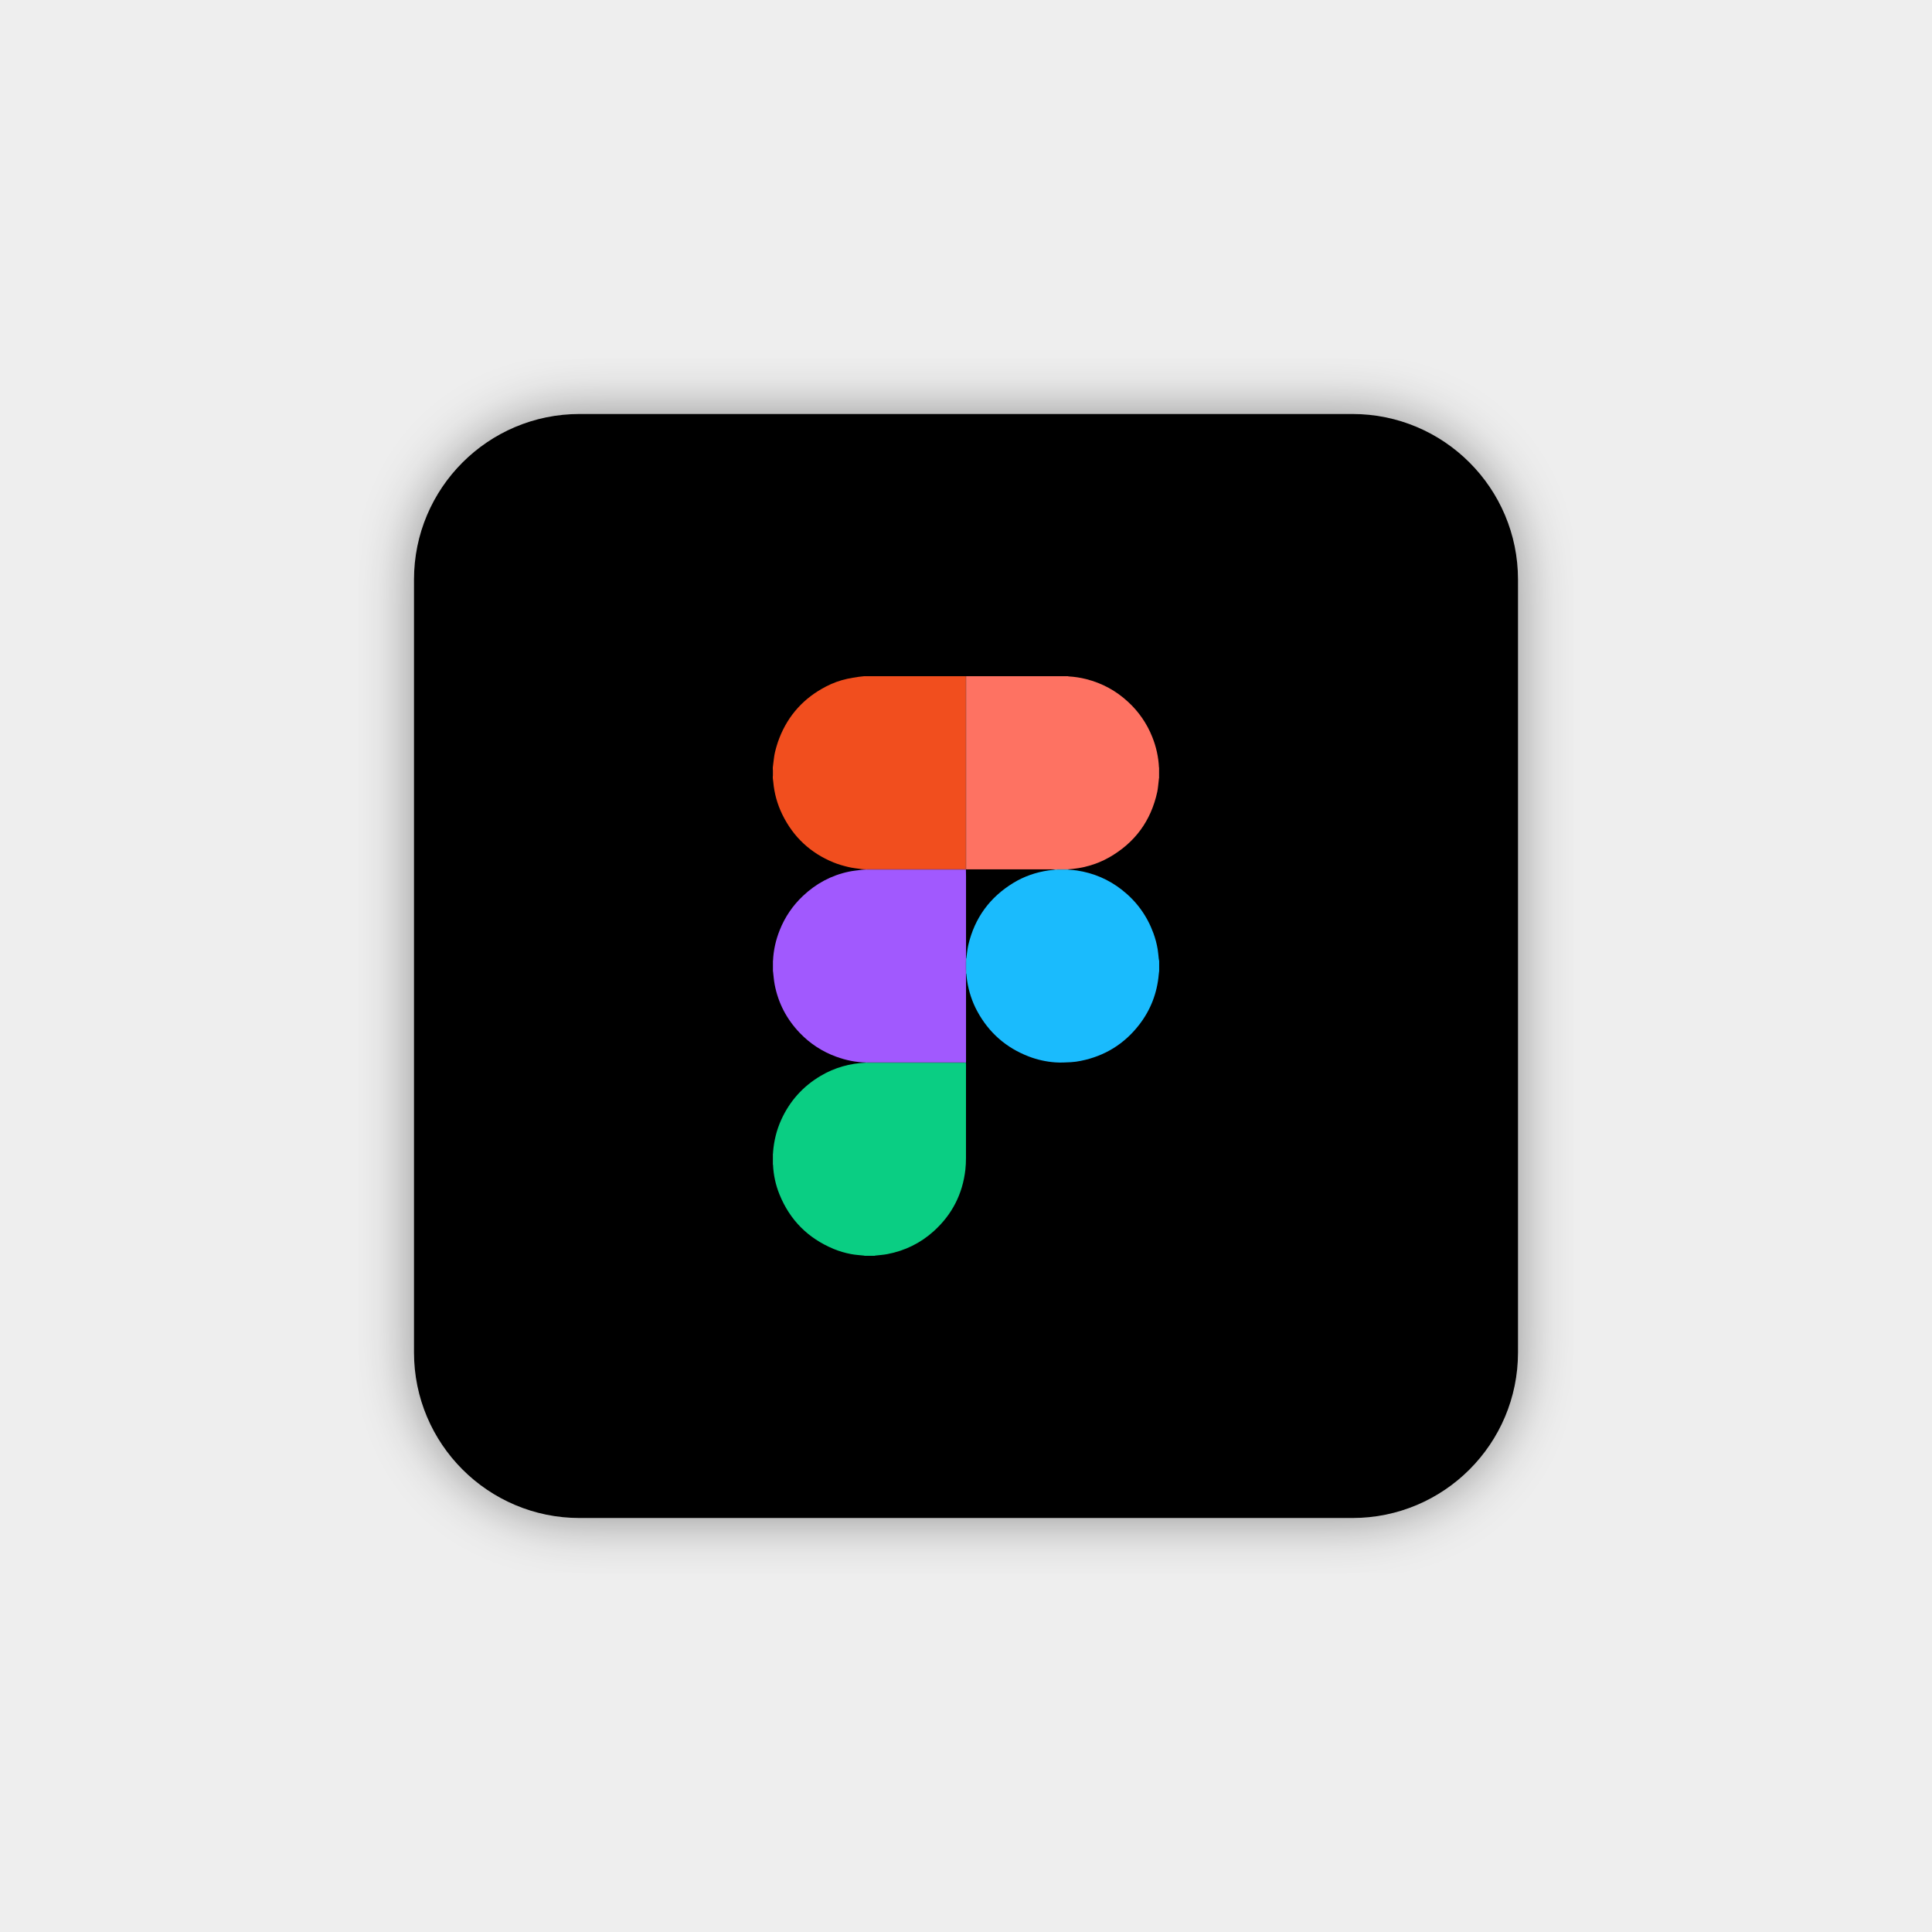
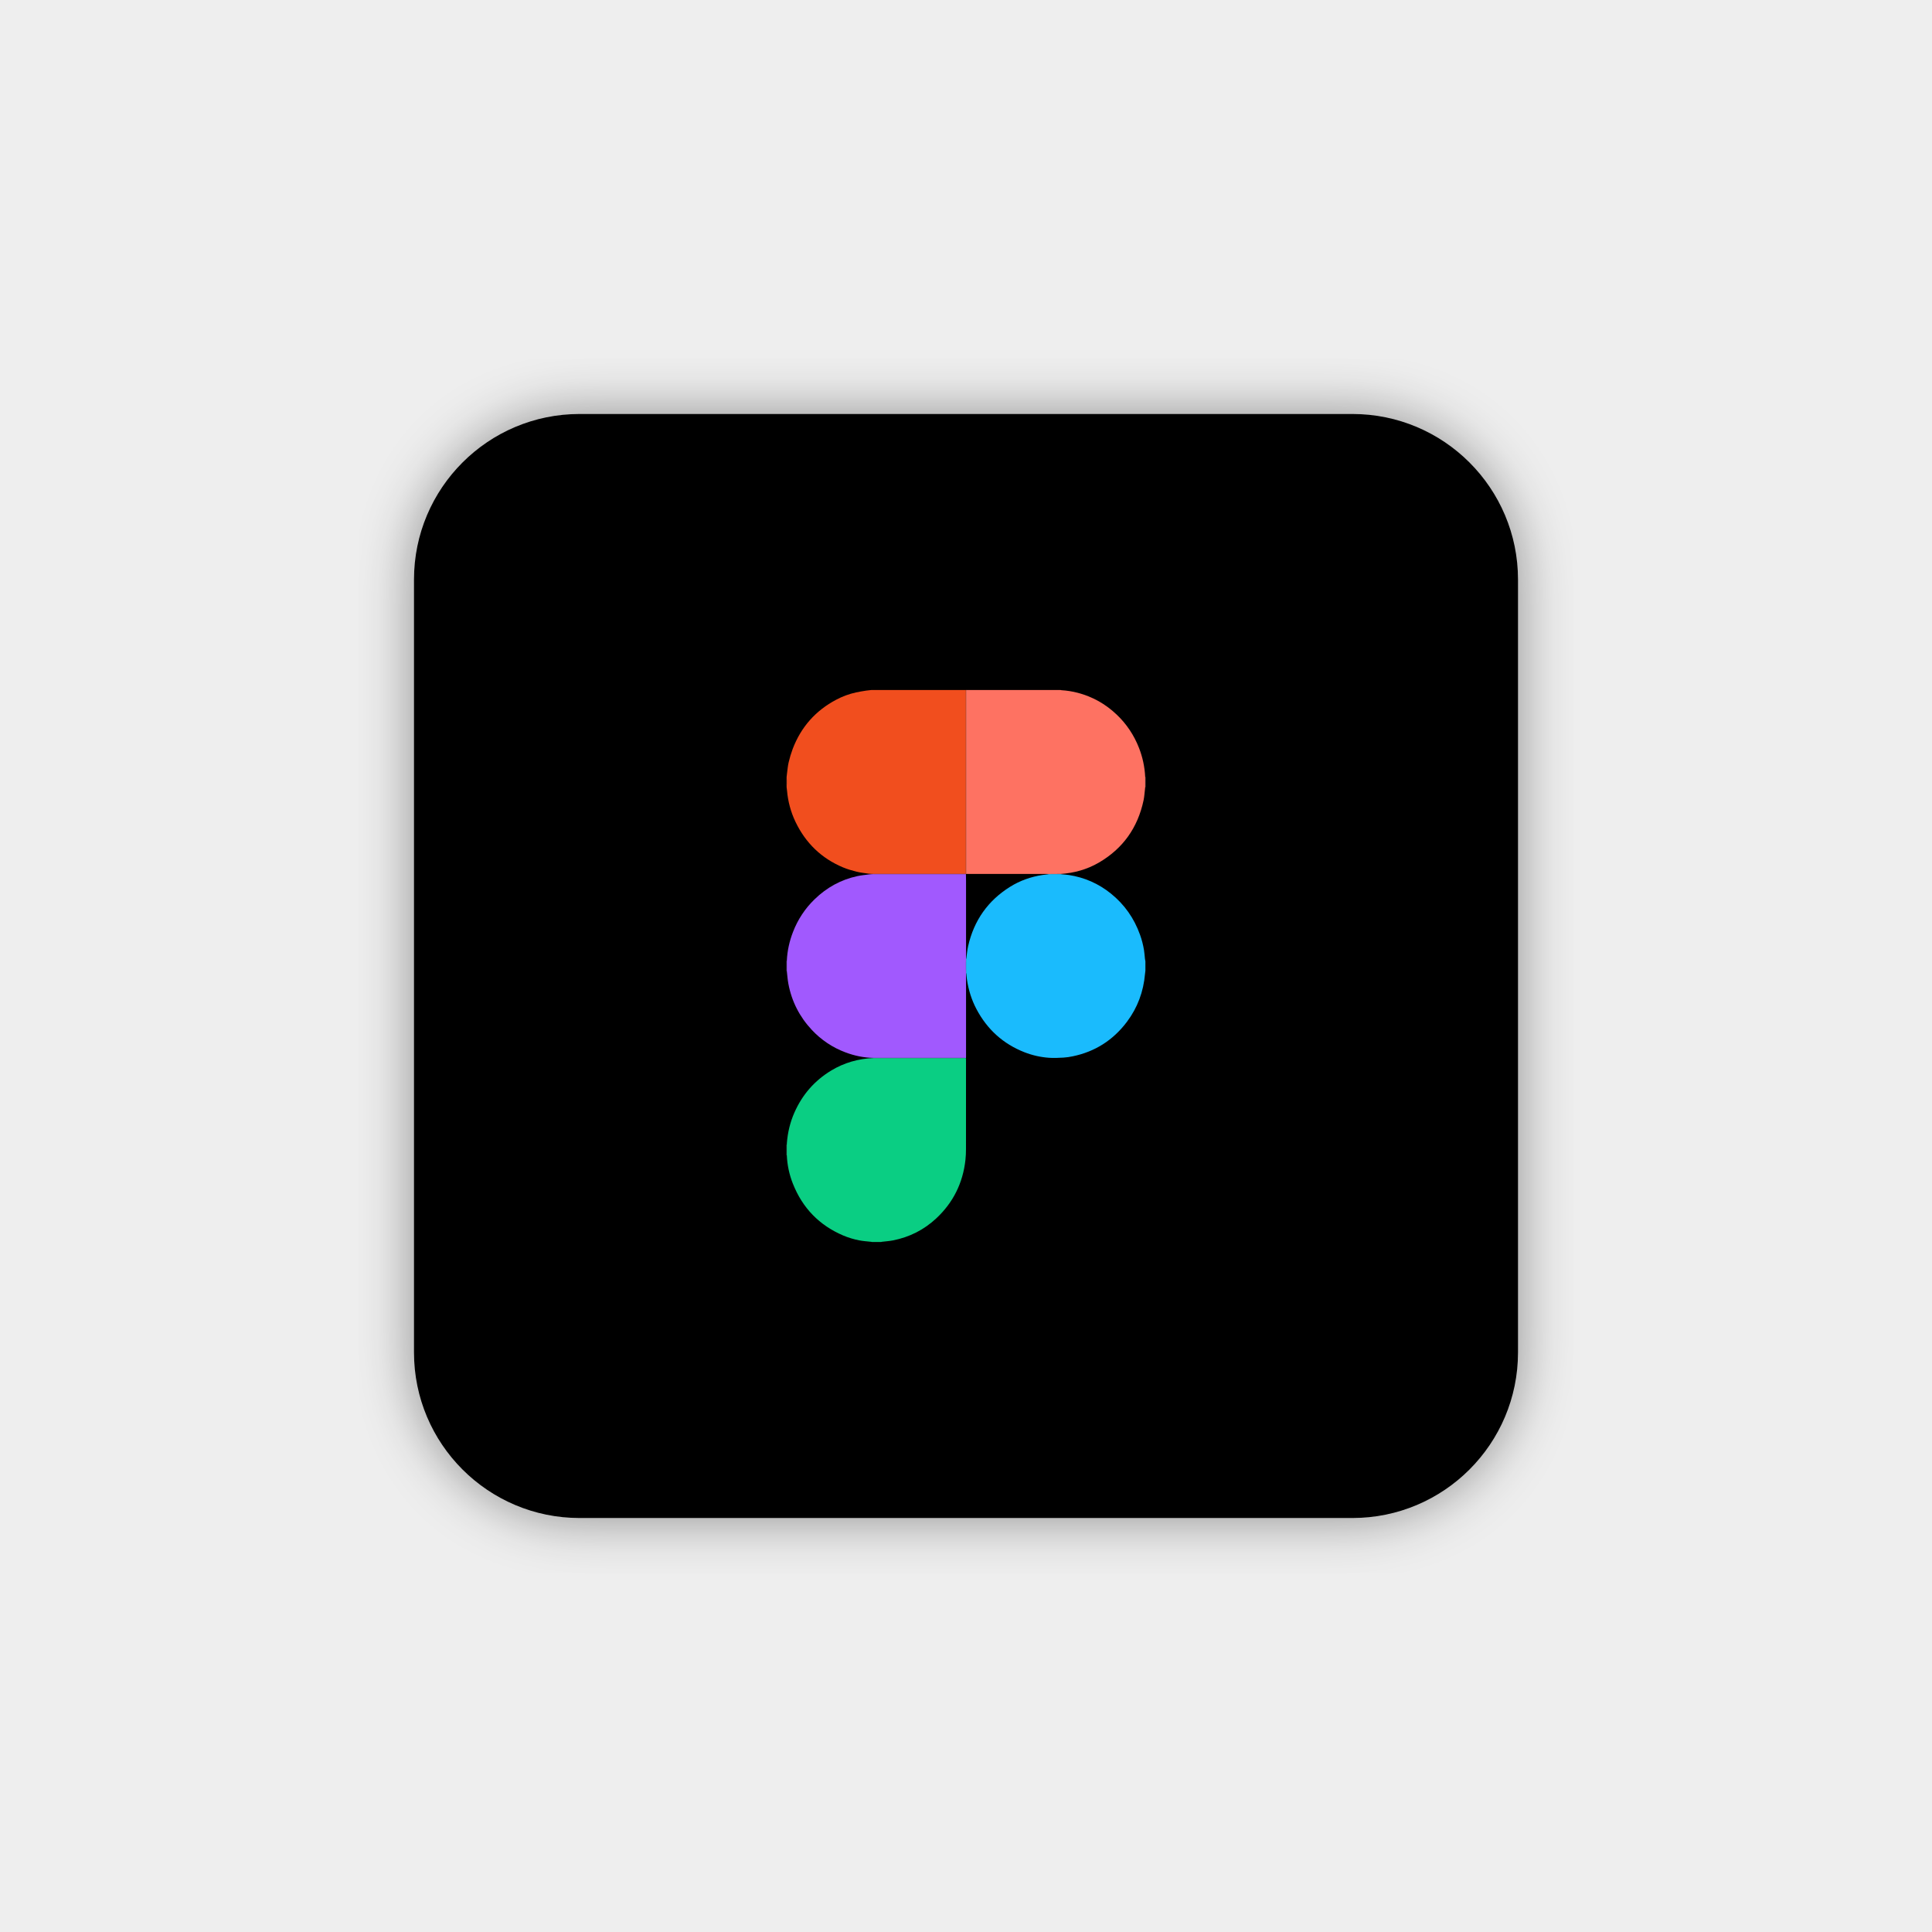
<svg xmlns="http://www.w3.org/2000/svg" width="140" height="140" viewBox="0 0 140 140" fill="none">
-   <rect opacity="0.01" width="140" height="140" fill="#0B0B0C" />
+   <rect opacity="0.01" width="140" height="140" fill="#0D0D0E" />
  <g filter="url(#filter0_d)">
    <rect x="30" y="30" width="80" height="80" rx="12" fill="black" />
+     <rect x="46" y="46" width="48" height="48" fill="#590000" fill-opacity="0.01" />
  </g>
  <g clip-path="url(#clip0)">
-     <path d="M62.618 49H69.992V62.707C69.992 62.802 69.991 62.897 69.99 62.992C69.965 62.992 69.94 62.994 69.915 62.994H62.867C62.828 62.994 62.788 62.996 62.749 62.996C62.633 62.99 62.515 62.991 62.4 62.975C62.085 62.93 61.767 62.899 61.459 62.824C61.099 62.736 60.739 62.635 60.397 62.495C58.722 61.809 57.486 60.651 56.689 59.021C56.327 58.28 56.105 57.48 56.034 56.659C56.025 56.57 56.011 56.481 56 56.392V56.258C56.008 56.235 56.014 56.212 56.017 56.189C56.018 56.067 56.018 55.944 56.017 55.822C56.014 55.799 56.008 55.776 56 55.754V55.619C56.011 55.521 56.021 55.423 56.035 55.326C56.073 55.052 56.094 54.774 56.159 54.506C56.241 54.161 56.345 53.822 56.471 53.492C57.127 51.809 58.27 50.563 59.873 49.738C60.359 49.486 60.877 49.3 61.412 49.185C61.675 49.129 61.941 49.089 62.207 49.047C62.343 49.026 62.481 49.016 62.618 49Z" fill="#F14E1E" />
-     <path d="M70.008 49H77.382C77.399 49.007 77.417 49.012 77.436 49.015C77.867 49.04 78.296 49.106 78.715 49.212C79.868 49.506 80.881 50.057 81.753 50.867C82.52 51.572 83.117 52.442 83.5 53.41C83.783 54.114 83.947 54.861 83.984 55.618V56.393C83.978 56.445 83.972 56.498 83.967 56.55C83.932 56.83 83.916 57.114 83.858 57.388C83.4 59.491 82.234 61.075 80.36 62.138C79.436 62.66 78.433 62.927 77.377 62.997L76.614 62.998L76.391 62.999C76.354 62.999 76.318 62.997 76.282 62.997H70.117C70.081 62.997 70.045 62.996 70.008 62.995C70.008 58.33 70.008 53.665 70.008 49Z" fill="#FE7262" />
-     <path d="M69.993 77.006C69.995 77.039 70 77.073 70 77.105C70 79.379 69.999 81.652 69.998 83.925C69.999 84.203 69.985 84.481 69.955 84.758C69.753 86.522 68.995 88.003 67.681 89.199C66.714 90.079 65.577 90.635 64.292 90.879C64.006 90.933 63.714 90.95 63.425 90.985C63.407 90.989 63.389 90.994 63.373 91.001H62.667C62.644 90.995 62.62 90.988 62.597 90.985C62.289 90.95 61.977 90.935 61.673 90.876C61.239 90.795 60.814 90.669 60.406 90.501C58.553 89.728 57.24 88.416 56.485 86.554C56.206 85.868 56.047 85.138 56.016 84.398V83.591C56.017 83.555 56.016 83.518 56.019 83.482C56.083 82.673 56.272 81.894 56.607 81.154C57.225 79.787 58.18 78.722 59.472 77.958C60.488 77.357 61.592 77.052 62.769 77.004C62.786 77.004 62.803 77.006 62.819 77.006H69.891C69.919 77.006 69.947 77.004 69.975 77.003L69.993 77.006Z" fill="#0ACE83" />
-     <path d="M83.999 70.353C83.989 70.435 83.976 70.517 83.969 70.599C83.852 71.951 83.386 73.172 82.558 74.246C81.478 75.647 80.063 76.522 78.327 76.872C78.091 76.922 77.85 76.954 77.609 76.969C77.227 76.989 76.842 77.011 76.462 76.983C75.81 76.936 75.168 76.794 74.557 76.56C72.906 75.927 71.659 74.834 70.816 73.28C70.438 72.584 70.199 71.838 70.078 71.055C70.054 70.899 70.042 70.741 70.023 70.584C70.02 70.568 70.015 70.553 70.008 70.539C70.007 70.455 70.007 70.371 70.006 70.287C70.006 70.096 70.006 69.905 70.006 69.714C70.007 69.63 70.007 69.546 70.008 69.462C70.015 69.447 70.02 69.432 70.024 69.417C70.071 69.105 70.096 68.788 70.167 68.481C70.625 66.522 71.721 65.019 73.438 63.974C74.216 63.501 75.064 63.21 75.964 63.076C76.13 63.052 76.296 63.035 76.462 63.014L76.608 63.011H77.381C77.431 63.017 77.48 63.024 77.53 63.029C77.696 63.045 77.864 63.052 78.029 63.077C79.246 63.261 80.342 63.728 81.309 64.49C82.364 65.319 83.121 66.365 83.582 67.626C83.721 68.007 83.825 68.399 83.891 68.798C83.927 69.015 83.94 69.236 83.966 69.455C83.973 69.52 83.987 69.584 83.999 69.648V70.353Z" fill="#1ABBFD" />
-     <path d="M70.008 49C70.008 53.665 70.008 58.33 70.008 62.994C70.006 62.997 70.002 62.999 69.999 63L69.99 62.992C69.99 62.897 69.992 62.801 69.992 62.706V49H70.008Z" fill="#FA8B77" />
-     <path d="M56.017 84.398H56V83.591H56.017V84.398Z" fill="#5EDEAD" />
-     <path d="M83.984 55.618C83.99 55.62 83.996 55.621 84.001 55.619V56.392L83.993 56.391L83.985 56.393L83.984 55.618Z" fill="#FEA49A" />
-     <path d="M56 69.614C56.006 69.615 56.011 69.615 56.017 69.613V70.388L56.009 70.386L56 70.387V69.614Z" fill="#C293FE" />
-     <path d="M56 55.753C56.008 55.776 56.014 55.799 56.017 55.822C56.018 55.944 56.018 56.067 56.017 56.189C56.014 56.212 56.008 56.235 56 56.257V55.753Z" fill="#F47B58" />
-     <path d="M56.016 70.387V69.613C56.05 68.85 56.217 68.115 56.499 67.407C56.871 66.464 57.447 65.615 58.186 64.921C59.131 64.028 60.239 63.43 61.516 63.162C61.825 63.097 62.143 63.07 62.458 63.028C62.554 63.015 62.652 63.014 62.749 63.008C62.783 63.008 62.816 63.011 62.85 63.011H69.994C69.996 63.175 70.002 63.34 70.002 63.505C70.002 65.38 70.002 67.255 70.002 69.13C70.002 69.239 69.999 69.349 69.997 69.457C69.996 69.543 69.994 69.629 69.992 69.715V70.284C69.994 70.37 69.996 70.456 69.997 70.541C69.999 70.804 70.002 71.067 70.002 71.331C70.002 73.186 70.002 75.042 70.002 76.897C70.002 76.933 69.996 76.969 69.993 77.005L69.974 77.002C69.939 76.996 69.904 76.991 69.868 76.989C67.595 76.989 65.323 76.989 63.051 76.989C62.956 76.989 62.861 76.99 62.766 76.991C62.018 76.977 61.296 76.83 60.595 76.573C59.597 76.212 58.696 75.624 57.962 74.857C57.01 73.865 56.394 72.695 56.135 71.343C56.075 71.028 56.054 70.706 56.016 70.387Z" fill="#A159FE" />
-     <path d="M69.999 70.542C69.998 70.456 69.996 70.371 69.994 70.285C69.999 70.285 70.003 70.286 70.008 70.287C70.008 70.371 70.009 70.455 70.01 70.539C70.007 70.54 70.003 70.542 69.999 70.542V70.542Z" fill="#CFAAFE" />
-     <path d="M69.995 63.011H62.851C62.817 63.011 62.784 63.009 62.75 63.008C62.751 63.005 62.751 63 62.75 62.996C62.789 62.996 62.828 62.994 62.868 62.994H69.915C69.94 62.994 69.965 62.993 69.99 62.992C69.993 62.995 69.996 62.998 69.998 63.001C69.998 63.004 69.996 63.008 69.995 63.011V63.011Z" fill="#C874C5" />
-     <path d="M77.377 62.997C77.379 63.001 77.381 63.006 77.383 63.01H76.609C76.611 63.006 76.613 63.002 76.615 62.998L77.377 62.997Z" fill="#89CEEE" />
-     <path d="M76.614 62.998C76.612 63.002 76.61 63.006 76.608 63.01L76.462 63.013L76.391 62.999L76.614 62.998Z" fill="#FEDAD6" />
-     <path d="M62.766 76.99C62.861 76.99 62.956 76.989 63.051 76.989C65.323 76.989 67.596 76.989 69.869 76.989C69.904 76.991 69.939 76.995 69.974 77.002C69.946 77.003 69.918 77.005 69.89 77.005H62.819C62.802 77.005 62.785 77.003 62.768 77.002C62.768 76.998 62.767 76.994 62.766 76.99V76.99Z" fill="#A97FF6" />
-     <path d="M70.008 70.287C70.003 70.286 69.999 70.285 69.994 70.285C69.994 70.095 69.994 69.905 69.994 69.715C69.999 69.715 70.003 69.714 70.007 69.713C70.007 69.905 70.008 70.096 70.008 70.287Z" fill="#89B0FE" />
-     <path d="M70.007 69.713C70.003 69.714 69.999 69.715 69.994 69.715C69.996 69.63 69.998 69.544 69.999 69.458C70.003 69.458 70.007 69.459 70.01 69.461C70.009 69.545 70.008 69.629 70.007 69.713Z" fill="#CFABFE" />
+     <path d="M63.145 50H69.992V63.054C69.992 63.145 69.991 63.235 69.991 63.326C69.968 63.326 69.944 63.328 69.921 63.328H63.376C63.34 63.328 63.304 63.329 63.267 63.33C63.159 63.324 63.05 63.325 62.943 63.309C62.651 63.267 62.355 63.237 62.069 63.165C61.735 63.082 61.4 62.986 61.083 62.852C59.528 62.199 58.38 61.096 57.639 59.544C57.304 58.839 57.098 58.076 57.031 57.294C57.023 57.209 57.01 57.125 57 57.04V56.912C57.008 56.891 57.013 56.869 57.016 56.847C57.017 56.73 57.017 56.614 57.016 56.497C57.013 56.475 57.008 56.453 57 56.432V56.304C57.011 56.211 57.02 56.118 57.032 56.025C57.068 55.764 57.087 55.499 57.148 55.244C57.224 54.916 57.321 54.593 57.438 54.278C58.046 52.676 59.108 51.489 60.596 50.703C61.048 50.463 61.528 50.286 62.026 50.176C62.269 50.122 62.517 50.085 62.764 50.045C62.89 50.025 63.018 50.015 63.145 50Z" fill="#F14E1E" />
+     <path d="M70.008 50H76.855C76.871 50.006 76.888 50.011 76.905 50.014C77.306 50.038 77.704 50.101 78.093 50.202C79.164 50.482 80.104 51.007 80.914 51.778C81.626 52.45 82.181 53.278 82.537 54.2C82.799 54.871 82.951 55.581 82.985 56.303V57.041C82.98 57.091 82.975 57.141 82.97 57.19C82.937 57.457 82.923 57.727 82.868 57.989C82.444 59.992 81.361 61.499 79.62 62.512C78.763 63.01 77.832 63.264 76.85 63.33L76.142 63.331L75.935 63.332C75.901 63.332 75.867 63.33 75.834 63.33H70.109C70.076 63.33 70.042 63.329 70.008 63.329C70.008 58.886 70.008 54.443 70.008 50Z" fill="#FE7262" />
+     <path d="M69.995 76.672C69.997 76.704 70.001 76.736 70.001 76.767C70.001 78.932 70 81.097 69.999 83.262C70 83.527 69.987 83.792 69.959 84.055C69.772 85.736 69.068 87.145 67.848 88.285C66.95 89.123 65.894 89.653 64.701 89.885C64.436 89.936 64.164 89.953 63.895 89.986C63.879 89.989 63.863 89.994 63.847 90.001H63.192C63.17 89.996 63.149 89.989 63.127 89.986C62.841 89.953 62.551 89.938 62.269 89.882C61.866 89.805 61.472 89.685 61.093 89.525C59.372 88.789 58.152 87.54 57.452 85.766C57.193 85.112 57.045 84.417 57.016 83.712V82.944C57.017 82.909 57.016 82.875 57.019 82.84C57.078 82.069 57.254 81.328 57.565 80.623C58.139 79.321 59.025 78.307 60.225 77.579C61.169 77.007 62.194 76.716 63.287 76.671C63.302 76.671 63.318 76.673 63.334 76.673H69.9C69.926 76.673 69.951 76.671 69.978 76.67L69.995 76.672Z" fill="#0ACE83" />
+     <path d="M83 70.336C82.99 70.414 82.978 70.492 82.972 70.57C82.863 71.859 82.43 73.021 81.662 74.044C80.658 75.379 79.344 76.212 77.733 76.544C77.513 76.592 77.29 76.623 77.066 76.638C76.711 76.656 76.354 76.677 76.001 76.65C75.395 76.606 74.799 76.47 74.232 76.248C72.699 75.645 71.541 74.604 70.758 73.124C70.407 72.461 70.185 71.751 70.073 71.005C70.05 70.856 70.039 70.706 70.022 70.556C70.019 70.541 70.014 70.527 70.008 70.513C70.007 70.433 70.007 70.353 70.006 70.273C70.006 70.091 70.006 69.909 70.006 69.727C70.007 69.647 70.007 69.567 70.008 69.487C70.014 69.474 70.019 69.46 70.022 69.445C70.066 69.148 70.09 68.846 70.156 68.554C70.58 66.688 71.599 65.257 73.193 64.261C73.915 63.81 74.702 63.534 75.539 63.406C75.692 63.383 75.847 63.367 76.001 63.347L76.136 63.344H76.855C76.9 63.349 76.946 63.356 76.992 63.361C77.147 63.377 77.303 63.383 77.456 63.407C78.586 63.582 79.603 64.027 80.502 64.752C81.481 65.542 82.184 66.538 82.612 67.74C82.742 68.102 82.838 68.475 82.9 68.856C82.933 69.062 82.945 69.273 82.968 69.481C82.975 69.543 82.989 69.604 83 69.665V70.336Z" fill="#1ABBFD" />
+     <path d="M70.009 50C70.009 54.443 70.009 58.886 70.009 63.328C70.007 63.331 70.003 63.333 70 63.334L69.992 63.325C69.992 63.235 69.994 63.144 69.994 63.053V50H70.009Z" fill="#FA8B77" />
+     <path d="M57.016 83.712H57V82.944H57.016V83.712Z" fill="#5EDEAD" />
+     <path d="M82.986 56.303C82.991 56.306 82.997 56.306 83.002 56.304V57.04L82.994 57.039L82.987 57.041L82.986 56.303Z" fill="#FEA49A" />
+     <path d="M57 69.632C57.005 69.633 57.011 69.633 57.016 69.631V70.369L57.008 70.367L57 70.368V69.632Z" fill="#C293FE" />
+     <path d="M57 56.432C57.008 56.453 57.013 56.475 57.016 56.498C57.017 56.614 57.017 56.73 57.016 56.847C57.013 56.869 57.008 56.891 57 56.912V56.432Z" fill="#F47B58" />
+     <path d="M57.016 70.369V69.631C57.048 68.904 57.203 68.205 57.465 67.531C57.81 66.632 58.345 65.824 59.031 65.163C59.908 64.312 60.937 63.743 62.123 63.488C62.41 63.426 62.706 63.4 62.998 63.36C63.087 63.348 63.178 63.347 63.268 63.341C63.299 63.341 63.331 63.343 63.362 63.343H69.995C69.998 63.501 70.003 63.658 70.003 63.815C70.003 65.6 70.003 67.386 70.003 69.171C70.003 69.275 70 69.379 69.999 69.483C69.997 69.565 69.995 69.647 69.994 69.728V70.27C69.995 70.352 69.997 70.434 69.999 70.516C70 70.766 70.003 71.017 70.003 71.268C70.003 73.035 70.003 74.802 70.003 76.569C70.003 76.603 69.998 76.638 69.995 76.671L69.977 76.669C69.945 76.663 69.912 76.659 69.879 76.656C67.768 76.656 65.658 76.656 63.548 76.656C63.46 76.656 63.372 76.657 63.283 76.658C62.589 76.644 61.919 76.505 61.268 76.26C60.341 75.916 59.504 75.357 58.823 74.626C57.939 73.681 57.367 72.566 57.127 71.279C57.071 70.979 57.051 70.672 57.016 70.369Z" fill="#A159FE" />
+     <path d="M69.999 70.516C69.997 70.435 69.996 70.353 69.994 70.271C69.998 70.271 70.002 70.272 70.007 70.273C70.007 70.353 70.008 70.433 70.009 70.513C70.006 70.515 70.002 70.516 69.999 70.516Z" fill="#CFAAFE" />
+     <path d="M69.997 63.344H63.363C63.332 63.344 63.301 63.343 63.27 63.342C63.271 63.338 63.271 63.334 63.27 63.33C63.306 63.33 63.342 63.328 63.379 63.328H69.922C69.946 63.328 69.969 63.327 69.993 63.326C69.995 63.329 69.998 63.332 70 63.334C70 63.338 69.998 63.341 69.997 63.344Z" fill="#C874C5" />
+     <path d="M76.85 63.331C76.852 63.335 76.853 63.339 76.855 63.343H76.137C76.138 63.339 76.14 63.335 76.142 63.331L76.85 63.331Z" fill="#89CEEE" />
+     <path d="M76.141 63.331C76.139 63.335 76.137 63.339 76.136 63.343L76 63.346L75.934 63.332L76.141 63.331Z" fill="#FEDAD6" />
+     <path d="M63.283 76.658C63.371 76.658 63.46 76.656 63.548 76.656C65.658 76.656 67.769 76.656 69.879 76.656C69.912 76.658 69.944 76.662 69.977 76.669C69.951 76.67 69.925 76.672 69.899 76.672H63.333C63.317 76.672 63.301 76.67 63.286 76.669C63.285 76.665 63.285 76.662 63.283 76.658Z" fill="#A97FF6" />
+     <path d="M70.007 70.273C70.002 70.272 69.998 70.272 69.994 70.271C69.994 70.09 69.994 69.91 69.994 69.729C69.998 69.729 70.002 69.728 70.007 69.727C70.007 69.909 70.007 70.091 70.007 70.273Z" fill="#89B0FE" />
+     <path d="M70.007 69.727C70.002 69.728 69.998 69.729 69.994 69.729C69.996 69.647 69.998 69.566 69.999 69.484C70.002 69.484 70.006 69.485 70.009 69.487C70.008 69.567 70.007 69.647 70.007 69.727Z" fill="#CFABFE" />
  </g>
  <defs>
    <filter id="filter0_d" x="26" y="26" width="88" height="88" filterUnits="userSpaceOnUse" color-interpolation-filters="sRGB">
      <feFlood flood-opacity="0" result="BackgroundImageFix" />
      <feColorMatrix in="SourceAlpha" type="matrix" values="0 0 0 0 0 0 0 0 0 0 0 0 0 0 0 0 0 0 127 0" />
      <feOffset />
      <feGaussianBlur stdDeviation="2" />
      <feColorMatrix type="matrix" values="0 0 0 0 0 0 0 0 0 0 0 0 0 0 0 0 0 0 0.4 0" />
      <feBlend mode="normal" in2="BackgroundImageFix" result="effect1_dropShadow" />
      <feBlend mode="normal" in="SourceGraphic" in2="effect1_dropShadow" result="shape" />
    </filter>
    <clipPath id="clip0">
-       <rect width="28" height="42" fill="white" transform="translate(56 49)" />
+       <rect width="26" height="40" fill="white" transform="translate(57 50)" />
    </clipPath>
  </defs>
</svg>
